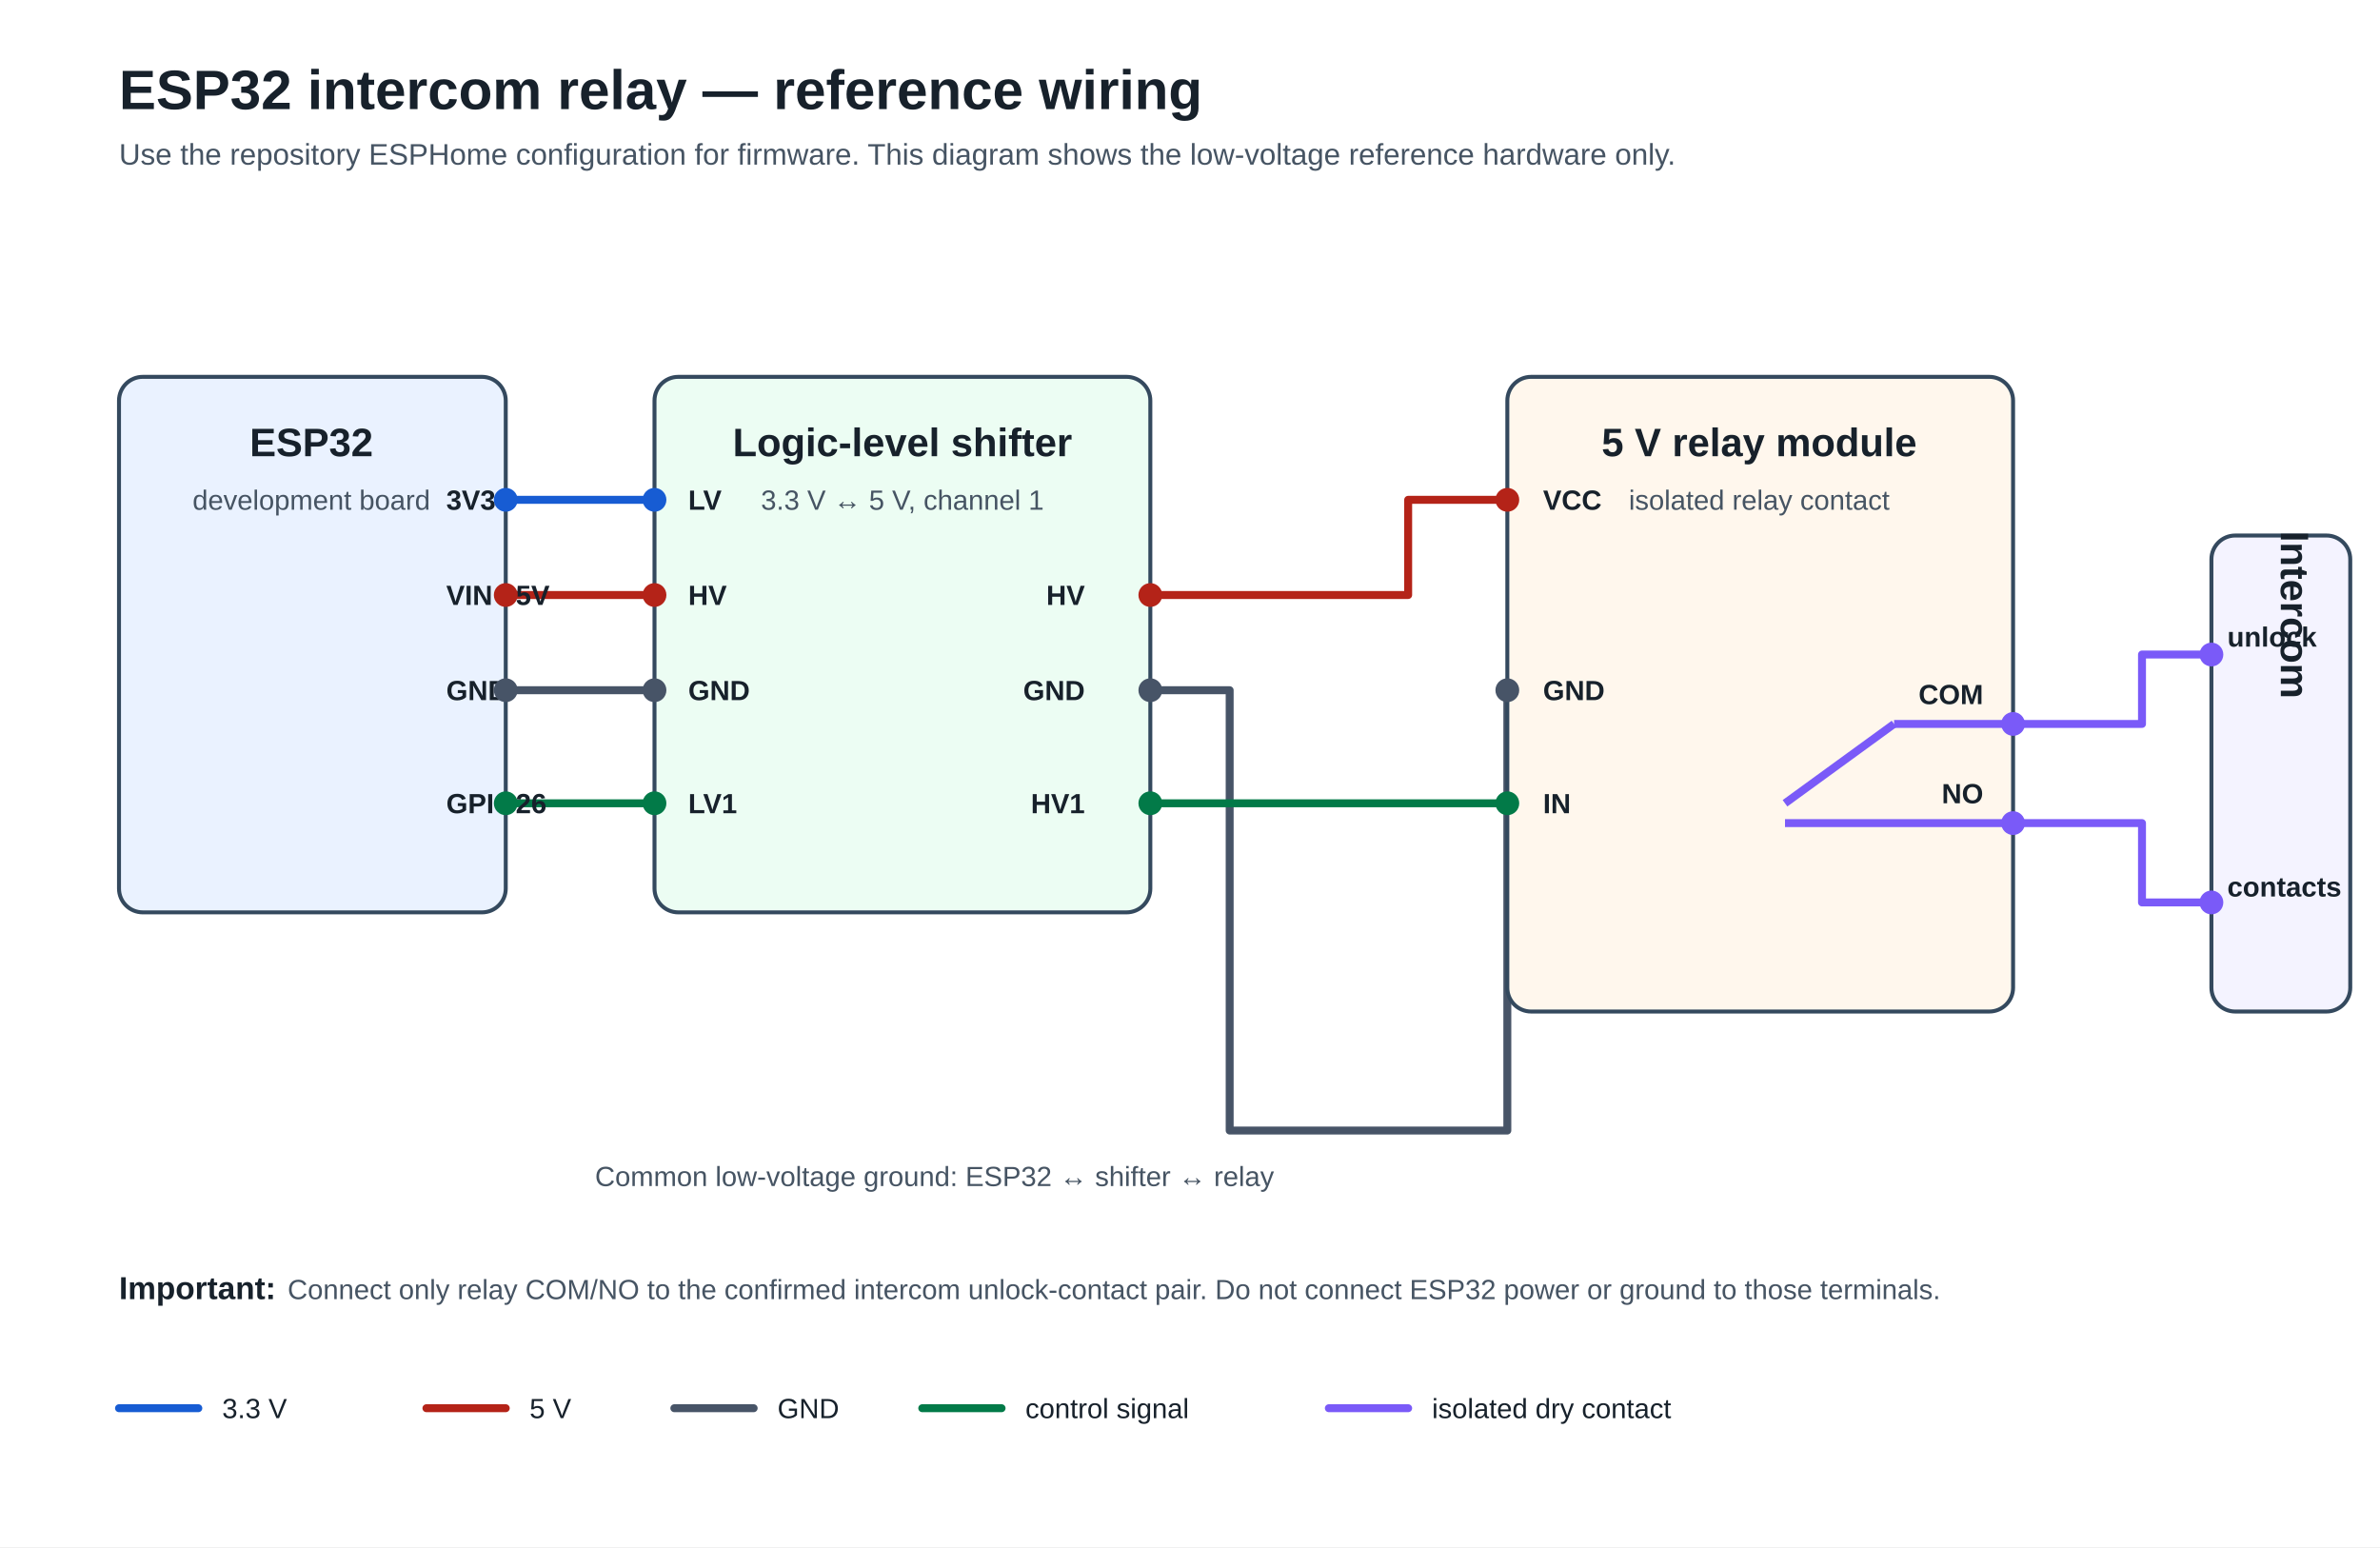
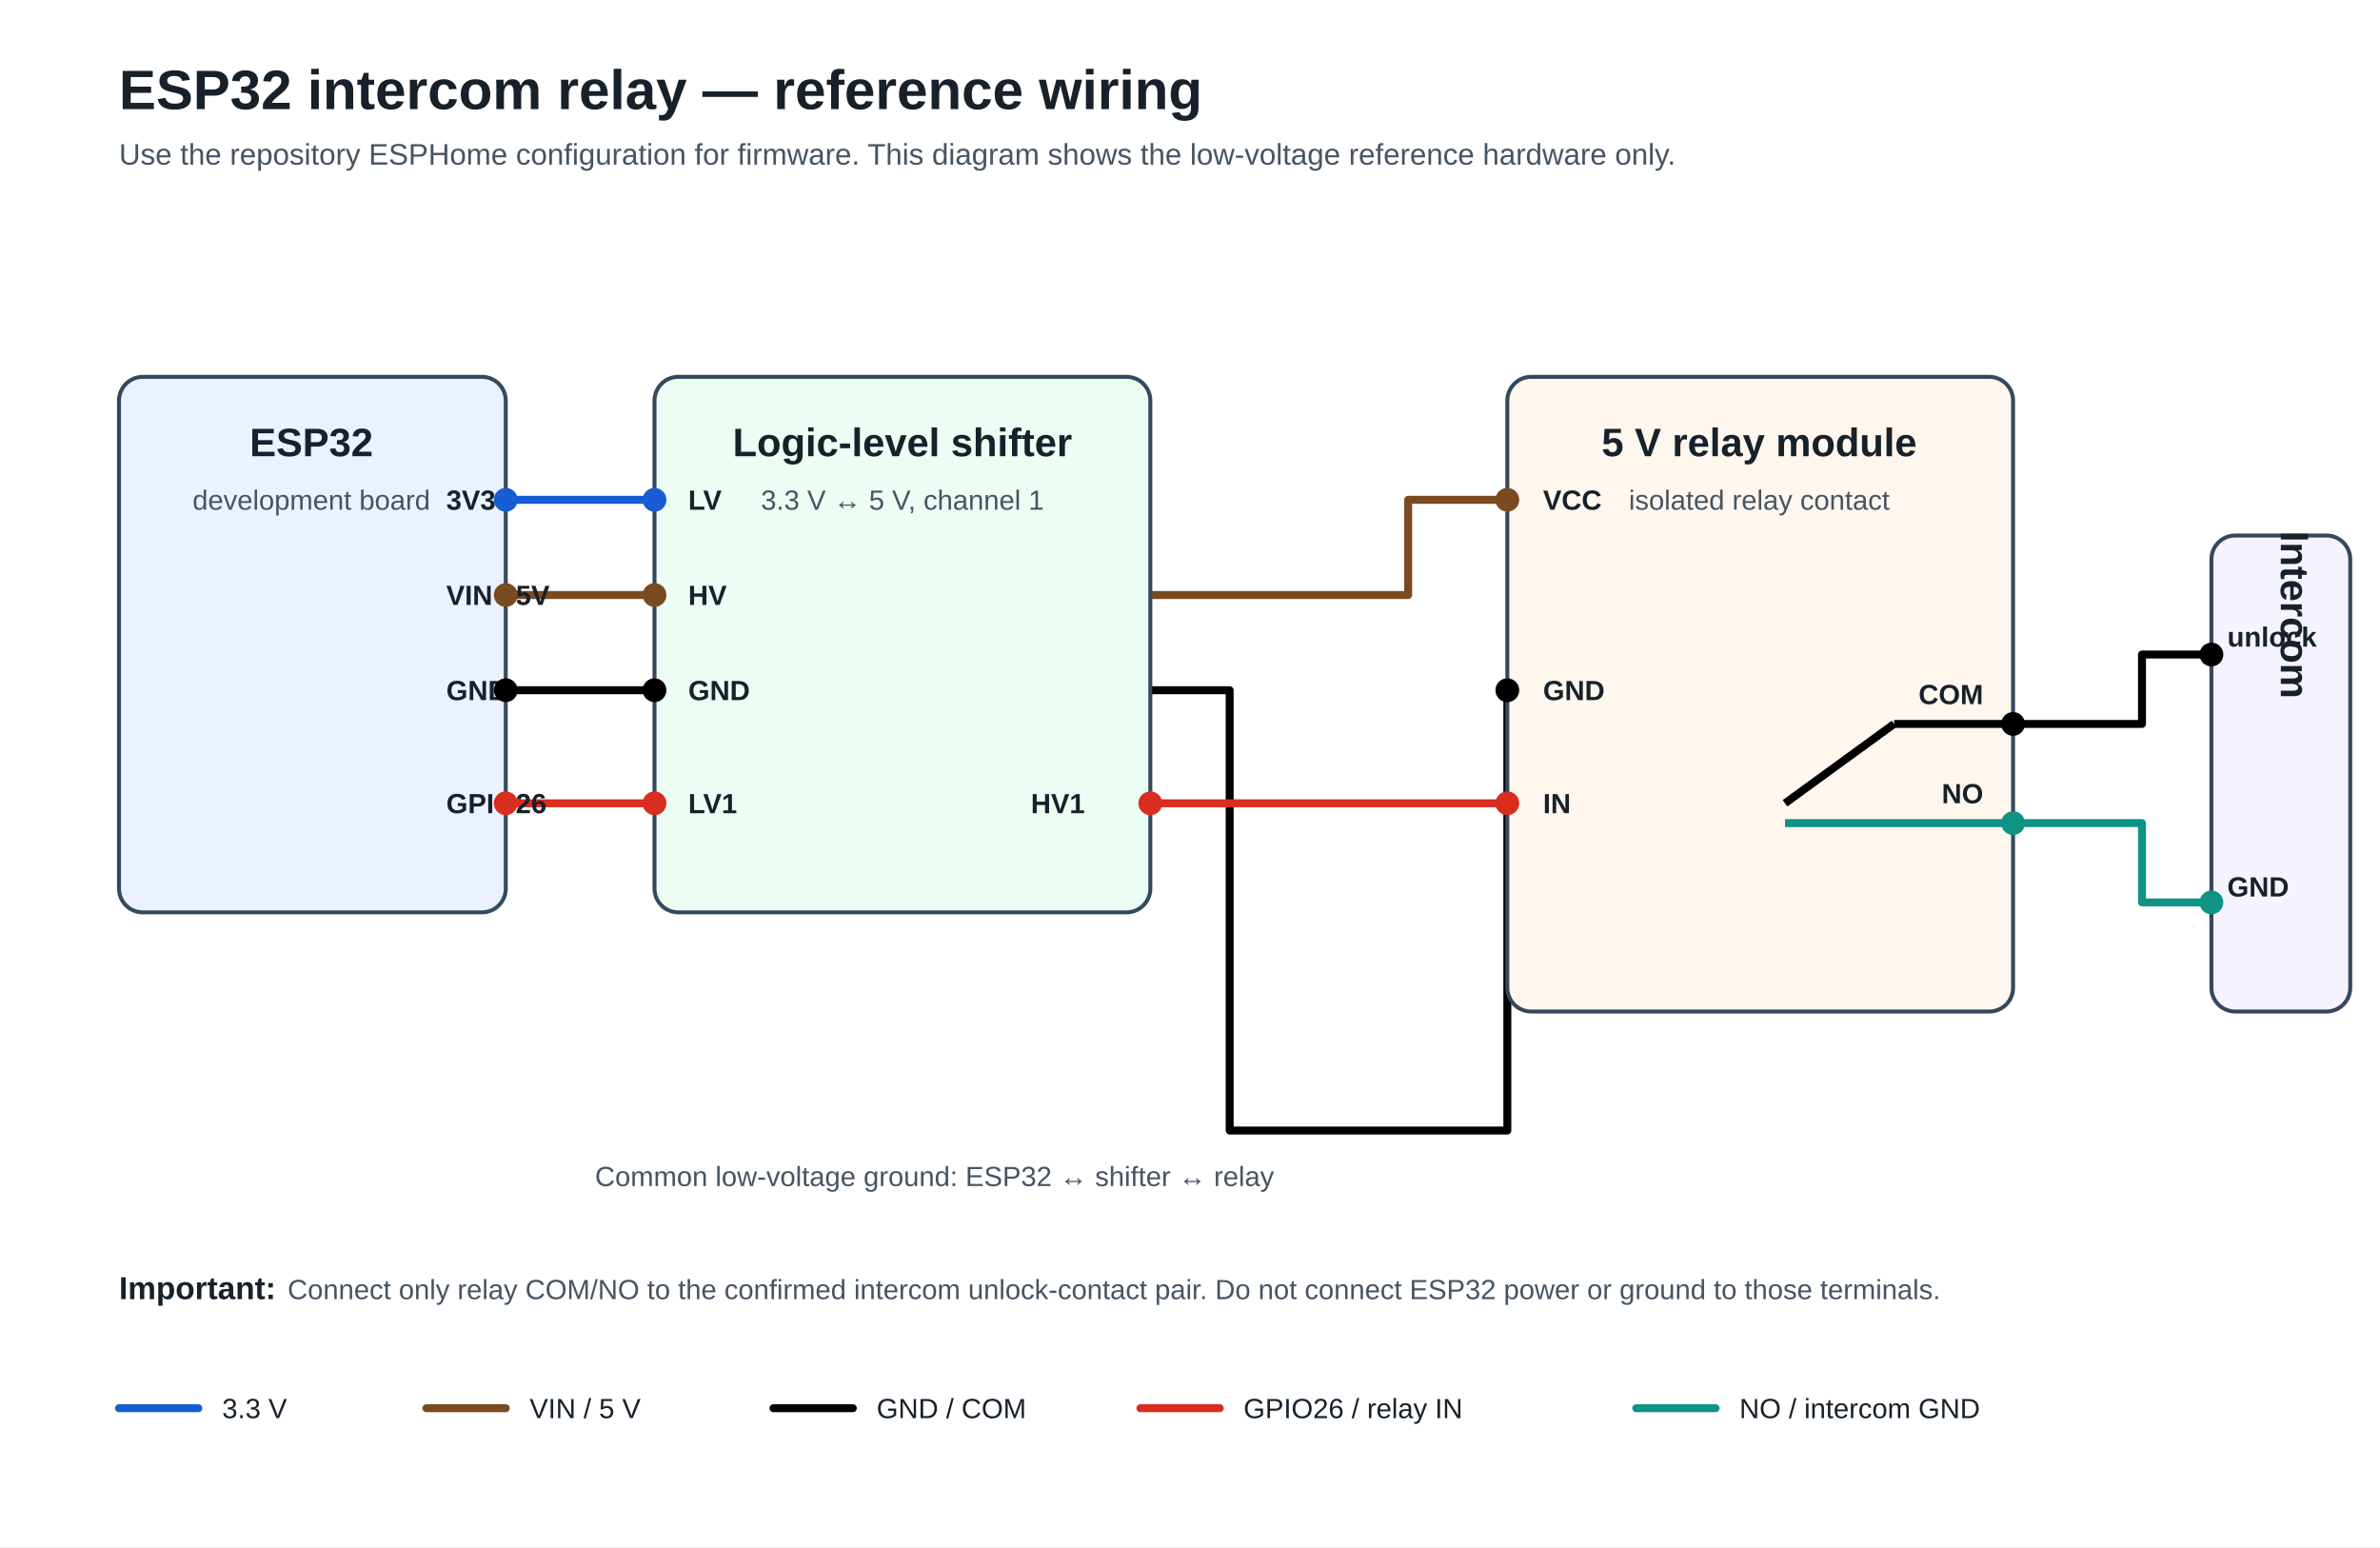
<svg xmlns="http://www.w3.org/2000/svg" width="1200" height="780" viewBox="0 0 1200 780" role="img" aria-labelledby="title desc">
  <style>
    text { font-family: Arial, sans-serif; fill: #17212b; }
    .title { font-size: 28px; font-weight: 700; }
    .subtitle { font-size: 15px; fill: #465463; }
    .box { stroke: #34495e; stroke-width: 2; rx: 12; }
    .head { font-size: 20px; font-weight: 700; }
    .label { font-size: 16px; font-weight: 600; }
    .note { font-size: 14px; fill: #465463; }
    .pin { font-size: 14px; font-weight: 700; }
    .wire { fill: none; stroke-width: 4; stroke-linecap: round; stroke-linejoin: round; }
-     .power5 { stroke: #b42318; }
+     .power5 { stroke: #7a4a21; }
    .power33 { stroke: #175cd3; }
-     .ground { stroke: #475467; }
-     .signal { stroke: #027a48; }
-     .contact { stroke: #7a5af8; }
+     .ground { stroke: #000000; }
+     .signal { stroke: #d92d20; }
+     .com-contact { stroke: #000000; }
+     .no-contact { stroke: #0e9384; }
    .legend { font-size: 14px; }
  </style>
  <rect width="1200" height="780" fill="#ffffff" />
  <text x="60" y="55" class="title">ESP32 intercom relay — reference wiring</text>
  <text x="60" y="83" class="subtitle">Use the repository ESPHome configuration for firmware. This diagram shows the low-voltage reference hardware only.</text>
  <path class="wire power33" d="M255 252 H330" />
-   <path class="wire power5" d="M255 300 H330" />
-   <path class="wire power5" d="M580 300 H710 V252 H760" />
-   <path class="wire ground" d="M255 348 H330" />
-   <path class="wire ground" d="M580 348 H620 V570 H760 V348" />
+   <path class="wire power5" d="M255 300 H710 V252 H760" />
+   <path class="wire ground" d="M255 348 H620 V570 H760 V348" />
  <path class="wire signal" d="M255 405 H330" />
  <path class="wire signal" d="M580 405 H760" />
-   <path class="wire contact" d="M1015 365 H1080 V330 H1115" />
-   <path class="wire contact" d="M1015 415 H1080 V455 H1115" />
+   <path class="wire com-contact" d="M1015 365 H1080 V330 H1115" />
+   <path class="wire no-contact" d="M1015 415 H1080 V455 H1115" />
  <rect x="60" y="190" width="195" height="270" class="box" fill="#eaf2ff" />
  <text x="157" y="230" text-anchor="middle" class="head">ESP32</text>
  <text x="157" y="257" text-anchor="middle" class="note">development board</text>
  <text x="225" y="257" class="pin">3V3</text>
  <text x="225" y="305" class="pin">VIN / 5V</text>
  <text x="225" y="353" class="pin">GND</text>
  <text x="225" y="410" class="pin">GPIO26</text>
  <circle cx="255" cy="252" r="6" fill="#175cd3" />
-   <circle cx="255" cy="300" r="6" fill="#b42318" />
-   <circle cx="255" cy="348" r="6" fill="#475467" />
-   <circle cx="255" cy="405" r="6" fill="#027a48" />
+   <circle cx="255" cy="300" r="6" fill="#7a4a21" />
+   <circle cx="255" cy="348" r="6" fill="#000000" />
+   <circle cx="255" cy="405" r="6" fill="#d92d20" />
  <rect x="330" y="190" width="250" height="270" class="box" fill="#ecfdf3" />
  <text x="455" y="230" text-anchor="middle" class="head">Logic-level shifter</text>
  <text x="455" y="257" text-anchor="middle" class="note">3.3 V ↔ 5 V, channel 1</text>
  <text x="347" y="257" class="pin">LV</text>
  <text x="347" y="305" class="pin">HV</text>
  <text x="347" y="353" class="pin">GND</text>
  <text x="347" y="410" class="pin">LV1</text>
-   <text x="547" y="305" text-anchor="end" class="pin">HV</text>
-   <text x="547" y="353" text-anchor="end" class="pin">GND</text>
  <text x="547" y="410" text-anchor="end" class="pin">HV1</text>
  <circle cx="330" cy="252" r="6" fill="#175cd3" />
-   <circle cx="330" cy="300" r="6" fill="#b42318" />
-   <circle cx="330" cy="348" r="6" fill="#475467" />
-   <circle cx="330" cy="405" r="6" fill="#027a48" />
-   <circle cx="580" cy="300" r="6" fill="#b42318" />
-   <circle cx="580" cy="348" r="6" fill="#475467" />
-   <circle cx="580" cy="405" r="6" fill="#027a48" />
+   <circle cx="330" cy="300" r="6" fill="#7a4a21" />
+   <circle cx="330" cy="348" r="6" fill="#000000" />
+   <circle cx="330" cy="405" r="6" fill="#d92d20" />
+   <circle cx="580" cy="405" r="6" fill="#d92d20" />
  <rect x="760" y="190" width="255" height="320" class="box" fill="#fff7ed" />
  <text x="887" y="230" text-anchor="middle" class="head">5 V relay module</text>
  <text x="887" y="257" text-anchor="middle" class="note">isolated relay contact</text>
  <text x="778" y="257" class="pin">VCC</text>
  <text x="778" y="353" class="pin">GND</text>
  <text x="778" y="410" class="pin">IN</text>
-   <circle cx="760" cy="252" r="6" fill="#b42318" />
-   <circle cx="760" cy="348" r="6" fill="#475467" />
-   <circle cx="760" cy="405" r="6" fill="#027a48" />
-   <line x1="1015" y1="365" x2="955" y2="365" stroke="#7a5af8" stroke-width="4" />
-   <line x1="955" y1="365" x2="900" y2="405" stroke="#7a5af8" stroke-width="4" />
-   <line x1="900" y1="415" x2="1015" y2="415" stroke="#7a5af8" stroke-width="4" />
+   <circle cx="760" cy="252" r="6" fill="#7a4a21" />
+   <circle cx="760" cy="348" r="6" fill="#000000" />
+   <circle cx="760" cy="405" r="6" fill="#d92d20" />
+   <line x1="1015" y1="365" x2="955" y2="365" stroke="#000000" stroke-width="4" />
+   <line x1="955" y1="365" x2="900" y2="405" stroke="#000000" stroke-width="4" />
+   <line x1="900" y1="415" x2="1015" y2="415" stroke="#0e9384" stroke-width="4" />
  <text x="1000" y="355" text-anchor="end" class="pin">COM</text>
  <text x="1000" y="405" text-anchor="end" class="pin">NO</text>
-   <circle cx="1015" cy="365" r="6" fill="#7a5af8" />
-   <circle cx="1015" cy="415" r="6" fill="#7a5af8" />
+   <circle cx="1015" cy="365" r="6" fill="#000000" />
+   <circle cx="1015" cy="415" r="6" fill="#0e9384" />
  <rect x="1115" y="270" width="70" height="240" class="box" fill="#f4f3ff" />
  <text x="1150" y="310" text-anchor="middle" class="head" transform="rotate(90 1150 310)">Intercom</text>
  <text x="1123" y="326" class="pin">unlock</text>
-   <text x="1123" y="452" class="pin">contacts</text>
-   <circle cx="1115" cy="330" r="6" fill="#7a5af8" />
-   <circle cx="1115" cy="455" r="6" fill="#7a5af8" />
+   <text x="1123" y="452" class="pin">GND</text>
+   <circle cx="1115" cy="330" r="6" fill="#000000" />
+   <circle cx="1115" cy="455" r="6" fill="#0e9384" />
  <text x="300" y="598" class="note">Common low-voltage ground: ESP32 ↔ shifter ↔ relay</text>
  <text x="60" y="655" class="label">Important:</text>
  <text x="145" y="655" class="note">Connect only relay COM/NO to the confirmed intercom unlock-contact pair. Do not connect ESP32 power or ground to those terminals.</text>
  <line x1="60" y1="710" x2="100" y2="710" class="wire power33" />
  <text x="112" y="715" class="legend">3.3 V</text>
  <line x1="215" y1="710" x2="255" y2="710" class="wire power5" />
-   <text x="267" y="715" class="legend">5 V</text>
-   <line x1="340" y1="710" x2="380" y2="710" class="wire ground" />
-   <text x="392" y="715" class="legend">GND</text>
-   <line x1="465" y1="710" x2="505" y2="710" class="wire signal" />
-   <text x="517" y="715" class="legend">control signal</text>
-   <line x1="670" y1="710" x2="710" y2="710" class="wire contact" />
-   <text x="722" y="715" class="legend">isolated dry contact</text>
+   <text x="267" y="715" class="legend">VIN / 5 V</text>
+   <line x1="390" y1="710" x2="430" y2="710" class="wire ground" />
+   <text x="442" y="715" class="legend">GND / COM</text>
+   <line x1="575" y1="710" x2="615" y2="710" class="wire signal" />
+   <text x="627" y="715" class="legend">GPIO26 / relay IN</text>
+   <line x1="825" y1="710" x2="865" y2="710" class="wire no-contact" />
+   <text x="877" y="715" class="legend">NO / intercom GND</text>
</svg>
